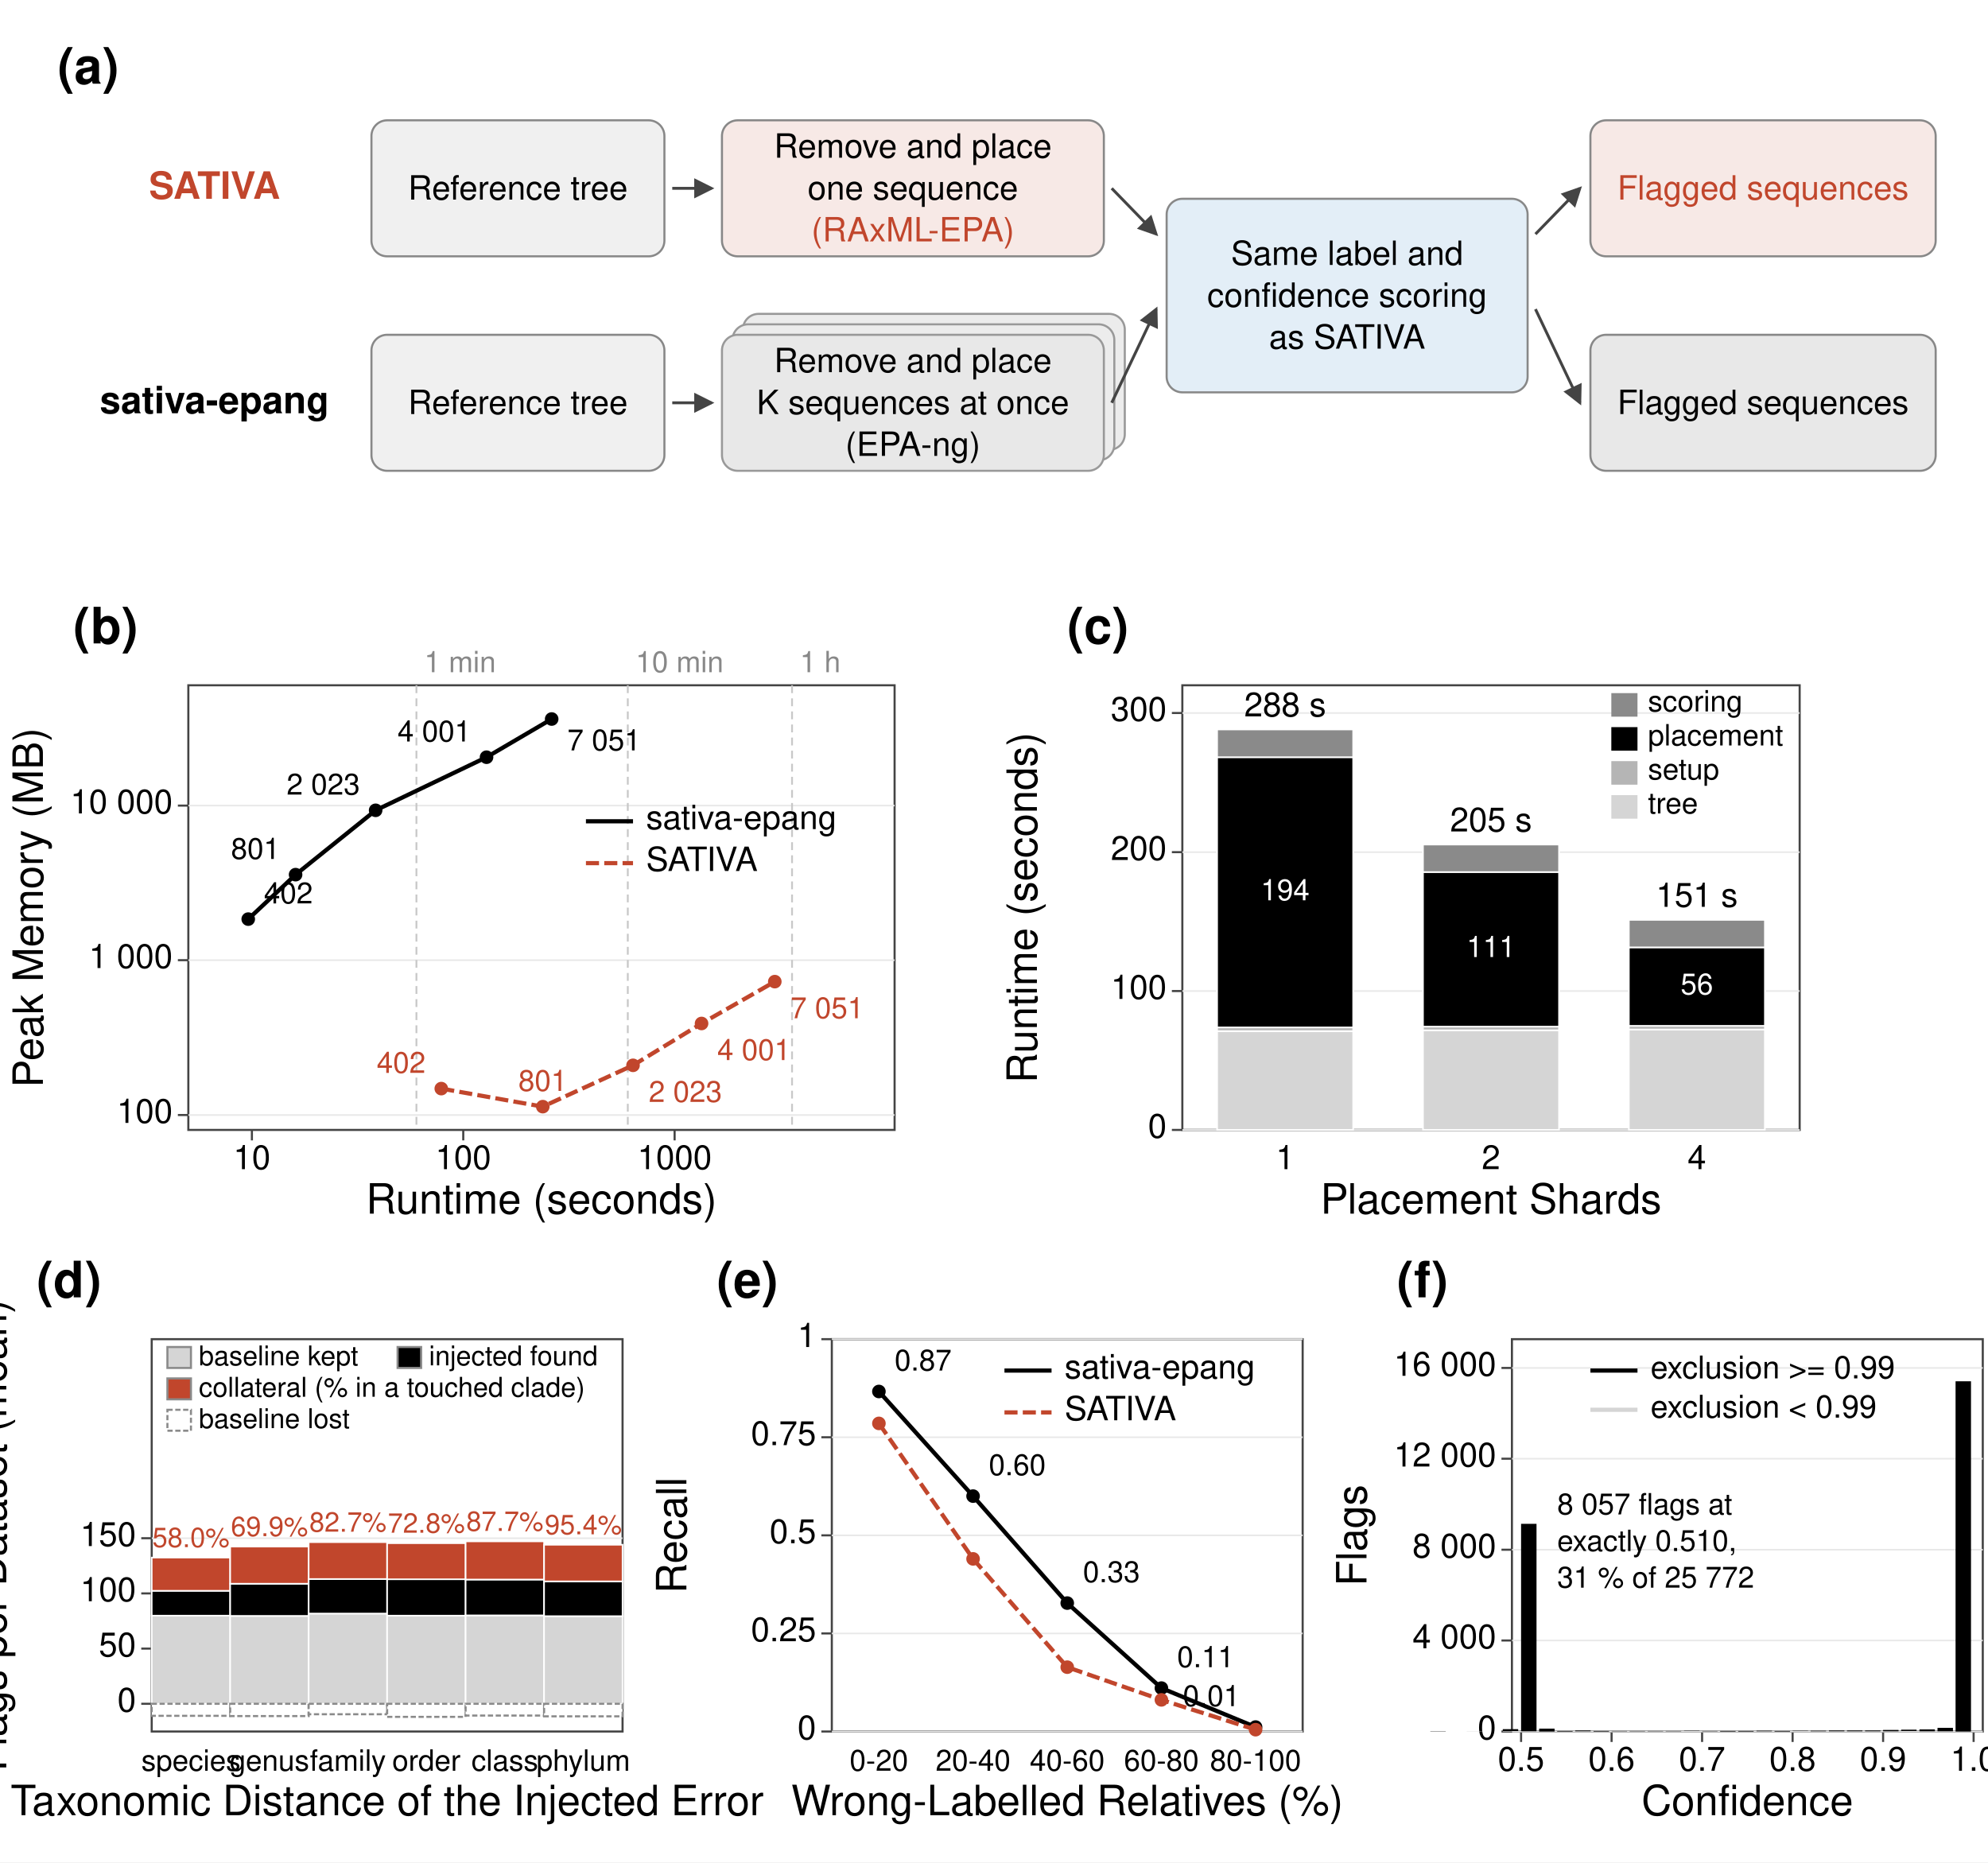
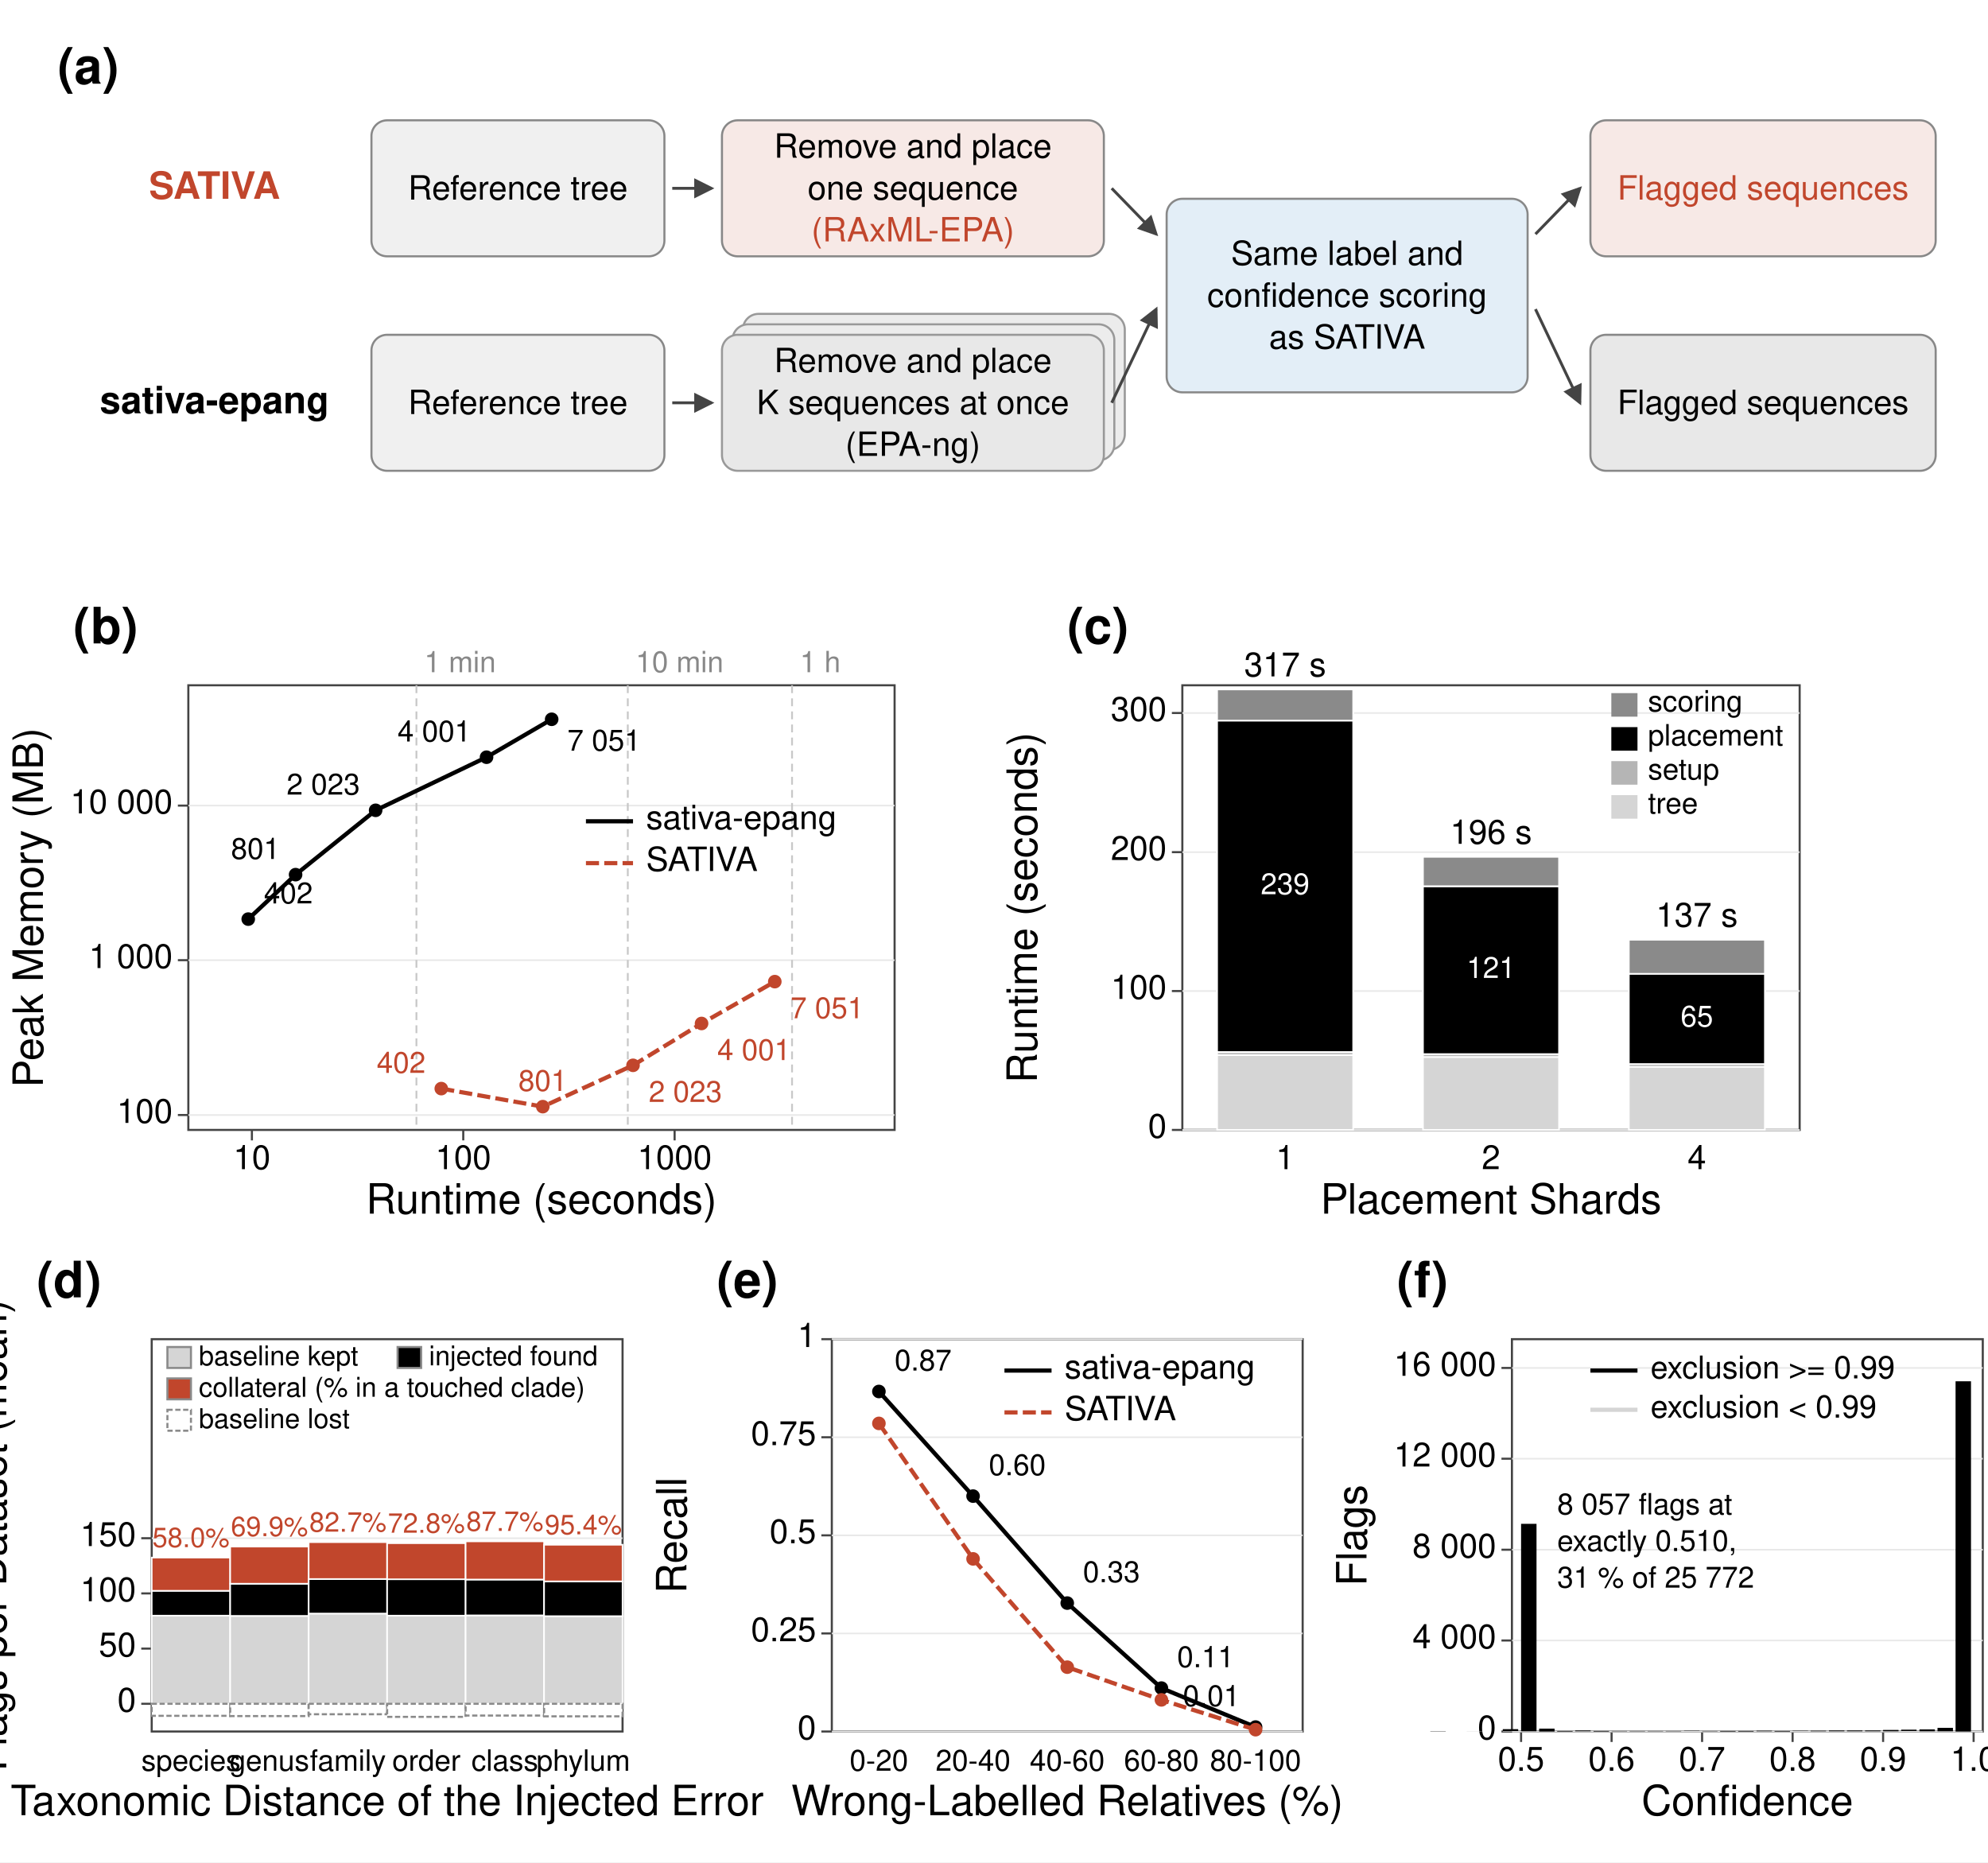
<svg xmlns="http://www.w3.org/2000/svg" width="760" height="712" viewBox="0 0 760 712" font-family="Helvetica,Arial,sans-serif">
  <rect width="760" height="712" fill="#fff" />
  <defs>
    <marker id="head" markerWidth="7" markerHeight="7" refX="6" refY="3.5" orient="auto">
      <path d="M0,0 L7,3.5 L0,7 z" fill="#444" />
    </marker>
  </defs>
  <text x="22.0" y="32.0" font-size="19.2" fill="#000" font-weight="bold" text-anchor="start">(a)</text>
  <text x="82.0" y="76.0" font-size="14.4" fill="#c1462c" font-weight="bold" text-anchor="middle">SATIVA</text>
  <text x="82.0" y="158.0" font-size="14.4" fill="#000000" font-weight="bold" text-anchor="middle">sativa-epang</text>
  <rect x="142" y="46" width="112" height="52" rx="6" fill="#f0f0f0" stroke="#888" stroke-width="0.8" />
  <text x="198.0" y="76.3" font-size="12.8" fill="#000" font-weight="normal" text-anchor="middle">Reference tree</text>
  <rect x="142" y="128" width="112" height="52" rx="6" fill="#f0f0f0" stroke="#888" stroke-width="0.8" />
  <text x="198.0" y="158.3" font-size="12.8" fill="#000" font-weight="normal" text-anchor="middle">Reference tree</text>
  <rect x="276" y="46" width="146" height="52" rx="6" fill="#f7e9e6" stroke="#888" stroke-width="0.8" />
  <text x="349.0" y="60.3" font-size="12.8" fill="#000" font-weight="normal" text-anchor="middle">Remove and place</text>
  <text x="349.0" y="76.3" font-size="12.8" fill="#000" font-weight="normal" text-anchor="middle">one sequence</text>
  <text x="349.0" y="92.3" font-size="12.8" fill="#c1462c" font-weight="normal" text-anchor="middle">(RAxML-EPA)</text>
  <rect x="284" y="120" width="146" height="52" rx="6" fill="#ececec" stroke="#999" stroke-width="0.8" />
  <rect x="280" y="124" width="146" height="52" rx="6" fill="#ececec" stroke="#999" stroke-width="0.8" />
  <rect x="276" y="128" width="146" height="52" rx="6" fill="#e8e8e8" stroke="#999" stroke-width="0.8" />
  <text x="349.0" y="142.3" font-size="12.8" fill="#000" font-weight="normal" text-anchor="middle">Remove and place</text>
  <text x="349.0" y="158.3" font-size="12.8" fill="#000" font-weight="normal" text-anchor="middle">K sequences at once</text>
  <text x="349.0" y="174.3" font-size="12.8" fill="#000000" font-weight="normal" text-anchor="middle">(EPA-ng)</text>
  <rect x="446" y="76.0" width="138" height="74" rx="6" fill="#e3eef7" stroke="#888" stroke-width="0.8" />
  <text x="515.0" y="101.3" font-size="12.8" fill="#000" font-weight="normal" text-anchor="middle">Same label and</text>
  <text x="515.0" y="117.3" font-size="12.8" fill="#000" font-weight="normal" text-anchor="middle">confidence scoring</text>
  <text x="515.0" y="133.3" font-size="12.8" fill="#000" font-weight="normal" text-anchor="middle">as SATIVA</text>
  <rect x="608" y="46" width="132" height="52" rx="6" fill="#f7e9e6" stroke="#888" stroke-width="0.8" />
  <text x="674.0" y="76.3" font-size="12.8" fill="#c1462c" font-weight="normal" text-anchor="middle">Flagged sequences</text>
  <rect x="608" y="128" width="132" height="52" rx="6" fill="#e8e8e8" stroke="#888" stroke-width="0.8" />
  <text x="674.0" y="158.3" font-size="12.8" fill="#000000" font-weight="normal" text-anchor="middle">Flagged sequences</text>
  <line x1="257.0" y1="72.0" x2="272.0" y2="72.0" stroke="#444" stroke-width="1.1" marker-end="url(#head)" />
  <line x1="425.0" y1="72.0" x2="442.0" y2="89.5" stroke="#444" stroke-width="1.1" marker-end="url(#head)" />
  <line x1="587.0" y1="89.5" x2="604.0" y2="72.0" stroke="#444" stroke-width="1.1" marker-end="url(#head)" />
  <line x1="257.0" y1="154.0" x2="272.0" y2="154.0" stroke="#444" stroke-width="1.1" marker-end="url(#head)" />
  <line x1="425.0" y1="154.0" x2="442.0" y2="118.2" stroke="#444" stroke-width="1.1" marker-end="url(#head)" />
  <line x1="587.0" y1="118.2" x2="604.0" y2="154.0" stroke="#444" stroke-width="1.1" marker-end="url(#head)" />
  <rect x="72" y="262" width="270" height="170" fill="none" stroke="#444" stroke-width="0.8" />
  <text x="28.0" y="246.0" font-size="19.2" fill="#000" font-weight="bold" text-anchor="start">(b)</text>
  <text x="207.0" y="464.0" font-size="16.0" fill="#000" font-weight="normal" text-anchor="middle">Runtime (seconds)</text>
  <text x="16.4" y="347.0" font-size="16.0" fill="#000" font-weight="normal" text-anchor="middle" transform="rotate(-90 16.4 347.0)">Peak Memory (MB)</text>
  <line x1="96.3" y1="432" x2="96.3" y2="436" stroke="#444" stroke-width="0.8" />
  <text x="96.3" y="447.0" font-size="12.8" fill="#000" font-weight="normal" text-anchor="middle">10</text>
  <line x1="177.1" y1="432" x2="177.1" y2="436" stroke="#444" stroke-width="0.8" />
  <text x="177.1" y="447.0" font-size="12.8" fill="#000" font-weight="normal" text-anchor="middle">100</text>
  <line x1="257.9" y1="432" x2="257.9" y2="436" stroke="#444" stroke-width="0.8" />
  <text x="257.9" y="447.0" font-size="12.8" fill="#000" font-weight="normal" text-anchor="middle">1000</text>
  <line x1="72" y1="426.3" x2="342" y2="426.3" stroke="#e8e8e8" stroke-width="0.6" />
  <line x1="68" y1="426.3" x2="72" y2="426.3" stroke="#444" stroke-width="0.8" />
  <text x="66.0" y="429.3" font-size="12.8" fill="#000" font-weight="normal" text-anchor="end">100</text>
  <line x1="72" y1="367.1" x2="342" y2="367.1" stroke="#e8e8e8" stroke-width="0.6" />
  <line x1="68" y1="367.1" x2="72" y2="367.1" stroke="#444" stroke-width="0.8" />
  <text x="66.0" y="370.1" font-size="12.8" fill="#000" font-weight="normal" text-anchor="end">1 000</text>
  <line x1="72" y1="308.0" x2="342" y2="308.0" stroke="#e8e8e8" stroke-width="0.6" />
  <line x1="68" y1="308.0" x2="72" y2="308.0" stroke="#444" stroke-width="0.8" />
  <text x="66.0" y="311.0" font-size="12.8" fill="#000" font-weight="normal" text-anchor="end">10 000</text>
  <line x1="159.2" y1="262" x2="159.2" y2="432" stroke="#c8c8c8" stroke-width="0.7" stroke-dasharray="3 2" />
  <text x="162.2" y="257.0" font-size="11.2" fill="#888" font-weight="normal" text-anchor="start">1 min</text>
  <line x1="240.0" y1="262" x2="240.0" y2="432" stroke="#c8c8c8" stroke-width="0.7" stroke-dasharray="3 2" />
  <text x="243.0" y="257.0" font-size="11.2" fill="#888" font-weight="normal" text-anchor="start">10 min</text>
  <line x1="302.8" y1="262" x2="302.8" y2="432" stroke="#c8c8c8" stroke-width="0.7" stroke-dasharray="3 2" />
  <text x="305.8" y="257.0" font-size="11.2" fill="#888" font-weight="normal" text-anchor="start">1 h</text>
  <path d="M168.7,416.2 L207.5,423.1 L242.0,407.3 L268.2,391.3 L296.2,375.3" fill="none" stroke="#c1462c" stroke-width="1.6" stroke-dasharray="5 2" />
  <circle cx="168.7" cy="416.2" r="2.6" fill="#c1462c" />
  <circle cx="207.5" cy="423.1" r="2.6" fill="#c1462c" />
  <circle cx="242.0" cy="407.3" r="2.6" fill="#c1462c" />
  <circle cx="268.2" cy="391.3" r="2.6" fill="#c1462c" />
  <circle cx="296.2" cy="375.3" r="2.6" fill="#c1462c" />
-   <path d="M94.9,351.4 L113.0,334.4 L143.6,309.8 L186.0,289.5 L210.9,274.9" fill="none" stroke="#000000" stroke-width="1.6" />
+   <path d="M94.9,351.4 L113.0,334.4 L143.6,309.8 L186.0,289.5 L210.9,275.0" fill="none" stroke="#000000" stroke-width="1.6" />
  <circle cx="94.9" cy="351.4" r="2.6" fill="#000000" />
  <circle cx="113.0" cy="334.4" r="2.6" fill="#000000" />
  <circle cx="143.6" cy="309.8" r="2.6" fill="#000000" />
  <circle cx="186.0" cy="289.5" r="2.6" fill="#000000" />
-   <circle cx="210.9" cy="274.9" r="2.6" fill="#000000" />
+   <circle cx="210.9" cy="275.0" r="2.6" fill="#000000" />
  <text x="100.9" y="345.4" font-size="11.2" fill="#000000" font-weight="normal" text-anchor="start">402</text>
  <text x="107.0" y="328.4" font-size="11.2" fill="#000000" font-weight="normal" text-anchor="end">801</text>
  <text x="137.6" y="303.8" font-size="11.2" fill="#000000" font-weight="normal" text-anchor="end">2 023</text>
  <text x="180.0" y="283.5" font-size="11.2" fill="#000000" font-weight="normal" text-anchor="end">4 001</text>
-   <text x="216.9" y="286.9" font-size="11.2" fill="#000000" font-weight="normal" text-anchor="start">7 051</text>
+   <text x="216.9" y="287.0" font-size="11.2" fill="#000000" font-weight="normal" text-anchor="start">7 051</text>
  <text x="162.7" y="410.2" font-size="11.2" fill="#c1462c" font-weight="normal" text-anchor="end">402</text>
  <text x="207.5" y="417.1" font-size="11.2" fill="#c1462c" font-weight="normal" text-anchor="middle">801</text>
  <text x="248.0" y="421.3" font-size="11.2" fill="#c1462c" font-weight="normal" text-anchor="start">2 023</text>
  <text x="274.2" y="405.3" font-size="11.2" fill="#c1462c" font-weight="normal" text-anchor="start">4 001</text>
  <text x="302.2" y="389.3" font-size="11.2" fill="#c1462c" font-weight="normal" text-anchor="start">7 051</text>
  <line x1="224" y1="314.0" x2="242" y2="314.0" stroke="#000000" stroke-width="1.6" />
  <text x="247.0" y="317.0" font-size="12.8" fill="#000" font-weight="normal" text-anchor="start">sativa-epang</text>
  <line x1="224" y1="330.0" x2="242" y2="330.0" stroke="#c1462c" stroke-width="1.6" stroke-dasharray="5 2" />
  <text x="247.0" y="333.0" font-size="12.8" fill="#000" font-weight="normal" text-anchor="start">SATIVA</text>
  <rect x="452" y="262" width="236" height="170" fill="none" stroke="#444" stroke-width="0.8" />
  <text x="408.0" y="246.0" font-size="19.2" fill="#000" font-weight="bold" text-anchor="start">(c)</text>
  <text x="570.0" y="464.0" font-size="16.0" fill="#000" font-weight="normal" text-anchor="middle">Placement Shards</text>
  <text x="396.4" y="347.0" font-size="16.0" fill="#000" font-weight="normal" text-anchor="middle" transform="rotate(-90 396.4 347.0)">Runtime (seconds)</text>
  <line x1="452" y1="432.0" x2="688" y2="432.0" stroke="#e8e8e8" stroke-width="0.6" />
  <line x1="448" y1="432.0" x2="452" y2="432.0" stroke="#444" stroke-width="0.8" />
  <text x="446.0" y="435.0" font-size="12.8" fill="#000" font-weight="normal" text-anchor="end">0</text>
  <line x1="452" y1="378.9" x2="688" y2="378.9" stroke="#e8e8e8" stroke-width="0.6" />
  <line x1="448" y1="378.9" x2="452" y2="378.9" stroke="#444" stroke-width="0.8" />
  <text x="446.0" y="381.9" font-size="12.8" fill="#000" font-weight="normal" text-anchor="end">100</text>
  <line x1="452" y1="325.8" x2="688" y2="325.8" stroke="#e8e8e8" stroke-width="0.6" />
  <line x1="448" y1="325.8" x2="452" y2="325.8" stroke="#444" stroke-width="0.8" />
  <text x="446.0" y="328.8" font-size="12.8" fill="#000" font-weight="normal" text-anchor="end">200</text>
  <line x1="452" y1="272.6" x2="688" y2="272.6" stroke="#e8e8e8" stroke-width="0.6" />
  <line x1="448" y1="272.6" x2="452" y2="272.6" stroke="#444" stroke-width="0.8" />
  <text x="446.0" y="275.6" font-size="12.8" fill="#000" font-weight="normal" text-anchor="end">300</text>
-   <rect x="465.3" y="394.3" width="52" height="37.7" fill="#d5d5d5" stroke="#fff" stroke-width="0.6" />
-   <rect x="465.3" y="392.8" width="52" height="1.4" fill="#b5b5b5" stroke="#fff" stroke-width="0.6" />
-   <rect x="465.3" y="289.5" width="52" height="103.3" fill="#000000" stroke="#fff" stroke-width="0.6" />
-   <rect x="465.3" y="278.9" width="52" height="10.6" fill="#8a8a8a" stroke="#fff" stroke-width="0.6" />
+   <rect x="465.3" y="403.3" width="52" height="28.7" fill="#d5d5d5" stroke="#fff" stroke-width="0.6" />
+   <rect x="465.3" y="402.3" width="52" height="1.1" fill="#b5b5b5" stroke="#fff" stroke-width="0.6" />
+   <rect x="465.3" y="275.5" width="52" height="126.7" fill="#000000" stroke="#fff" stroke-width="0.6" />
+   <rect x="465.3" y="263.6" width="52" height="11.9" fill="#8a8a8a" stroke="#fff" stroke-width="0.6" />
  <text x="491.3" y="447.0" font-size="12.8" fill="#000" font-weight="normal" text-anchor="middle">1</text>
-   <text x="491.3" y="273.9" font-size="12.8" fill="#000" font-weight="normal" text-anchor="middle">288 s</text>
-   <text x="491.3" y="344.2" font-size="11.2" fill="#fff" font-weight="normal" text-anchor="middle">194</text>
-   <rect x="544.0" y="393.9" width="52" height="38.1" fill="#d5d5d5" stroke="#fff" stroke-width="0.6" />
-   <rect x="544.0" y="392.5" width="52" height="1.4" fill="#b5b5b5" stroke="#fff" stroke-width="0.6" />
-   <rect x="544.0" y="333.4" width="52" height="59.1" fill="#000000" stroke="#fff" stroke-width="0.6" />
-   <rect x="544.0" y="322.9" width="52" height="10.5" fill="#8a8a8a" stroke="#fff" stroke-width="0.6" />
+   <text x="491.3" y="258.6" font-size="12.8" fill="#000" font-weight="normal" text-anchor="middle">317 s</text>
+   <text x="491.3" y="341.9" font-size="11.2" fill="#fff" font-weight="normal" text-anchor="middle">239</text>
+   <rect x="544.0" y="404.1" width="52" height="27.9" fill="#d5d5d5" stroke="#fff" stroke-width="0.6" />
+   <rect x="544.0" y="402.9" width="52" height="1.2" fill="#b5b5b5" stroke="#fff" stroke-width="0.6" />
+   <rect x="544.0" y="338.9" width="52" height="64.1" fill="#000000" stroke="#fff" stroke-width="0.6" />
+   <rect x="544.0" y="327.6" width="52" height="11.2" fill="#8a8a8a" stroke="#fff" stroke-width="0.6" />
  <text x="570.0" y="447.0" font-size="12.8" fill="#000" font-weight="normal" text-anchor="middle">2</text>
-   <text x="570.0" y="317.9" font-size="12.8" fill="#000" font-weight="normal" text-anchor="middle">205 s</text>
-   <text x="570.0" y="365.9" font-size="11.2" fill="#fff" font-weight="normal" text-anchor="middle">111</text>
-   <rect x="622.7" y="393.6" width="52" height="38.4" fill="#d5d5d5" stroke="#fff" stroke-width="0.6" />
-   <rect x="622.7" y="392.2" width="52" height="1.4" fill="#b5b5b5" stroke="#fff" stroke-width="0.6" />
-   <rect x="622.7" y="362.2" width="52" height="30.0" fill="#000000" stroke="#fff" stroke-width="0.6" />
-   <rect x="622.7" y="351.7" width="52" height="10.5" fill="#8a8a8a" stroke="#fff" stroke-width="0.6" />
+   <text x="570.0" y="322.6" font-size="12.8" fill="#000" font-weight="normal" text-anchor="middle">196 s</text>
+   <text x="570.0" y="373.9" font-size="11.2" fill="#fff" font-weight="normal" text-anchor="middle">121</text>
+   <rect x="622.7" y="407.8" width="52" height="24.2" fill="#d5d5d5" stroke="#fff" stroke-width="0.6" />
+   <rect x="622.7" y="406.8" width="52" height="1.1" fill="#b5b5b5" stroke="#fff" stroke-width="0.6" />
+   <rect x="622.7" y="372.3" width="52" height="34.5" fill="#000000" stroke="#fff" stroke-width="0.6" />
+   <rect x="622.7" y="359.3" width="52" height="13.0" fill="#8a8a8a" stroke="#fff" stroke-width="0.6" />
  <text x="648.7" y="447.0" font-size="12.8" fill="#000" font-weight="normal" text-anchor="middle">4</text>
-   <text x="648.7" y="346.7" font-size="12.8" fill="#000" font-weight="normal" text-anchor="middle">151 s</text>
-   <text x="648.7" y="380.2" font-size="11.2" fill="#fff" font-weight="normal" text-anchor="middle">56</text>
+   <text x="648.7" y="354.3" font-size="12.8" fill="#000" font-weight="normal" text-anchor="middle">137 s</text>
+   <text x="648.7" y="392.5" font-size="11.2" fill="#fff" font-weight="normal" text-anchor="middle">65</text>
  <rect x="616" y="265" width="10" height="9" fill="#8a8a8a" />
  <text x="630.0" y="272.0" font-size="11.2" fill="#000" font-weight="normal" text-anchor="start">scoring</text>
  <rect x="616" y="278" width="10" height="9" fill="#000000" />
  <text x="630.0" y="285.0" font-size="11.2" fill="#000" font-weight="normal" text-anchor="start">placement</text>
  <rect x="616" y="291" width="10" height="9" fill="#b5b5b5" />
  <text x="630.0" y="298.0" font-size="11.2" fill="#000" font-weight="normal" text-anchor="start">setup</text>
  <rect x="616" y="304" width="10" height="9" fill="#d5d5d5" />
  <text x="630.0" y="311.0" font-size="11.2" fill="#000" font-weight="normal" text-anchor="start">tree</text>
  <rect x="58" y="512" width="180" height="150" fill="none" stroke="#444" stroke-width="0.8" />
  <text x="14.0" y="496.0" font-size="19.2" fill="#000" font-weight="bold" text-anchor="start">(d)</text>
  <text x="148.0" y="694.0" font-size="16.0" fill="#000" font-weight="normal" text-anchor="middle">Taxonomic Distance of the Injected Error</text>
  <text x="2.4" y="587.0" font-size="16.0" fill="#000" font-weight="normal" text-anchor="middle" transform="rotate(-90 2.4 587.0)">Flags per Dataset (mean)</text>
  <line x1="58" y1="651.4" x2="238" y2="651.4" stroke="#e8e8e8" stroke-width="0.6" />
  <line x1="54" y1="651.4" x2="58" y2="651.4" stroke="#444" stroke-width="0.8" />
  <text x="52.0" y="654.4" font-size="12.8" fill="#000" font-weight="normal" text-anchor="end">0</text>
  <line x1="58" y1="630.3" x2="238" y2="630.3" stroke="#e8e8e8" stroke-width="0.6" />
  <line x1="54" y1="630.3" x2="58" y2="630.3" stroke="#444" stroke-width="0.8" />
  <text x="52.0" y="633.3" font-size="12.8" fill="#000" font-weight="normal" text-anchor="end">50</text>
  <line x1="58" y1="609.2" x2="238" y2="609.2" stroke="#e8e8e8" stroke-width="0.6" />
  <line x1="54" y1="609.2" x2="58" y2="609.2" stroke="#444" stroke-width="0.8" />
  <text x="52.0" y="612.2" font-size="12.8" fill="#000" font-weight="normal" text-anchor="end">100</text>
  <line x1="58" y1="588.1" x2="238" y2="588.1" stroke="#e8e8e8" stroke-width="0.6" />
  <line x1="54" y1="588.1" x2="58" y2="588.1" stroke="#444" stroke-width="0.8" />
  <text x="52.0" y="591.1" font-size="12.8" fill="#000" font-weight="normal" text-anchor="end">150</text>
  <line x1="58" y1="651.4" x2="238" y2="651.4" stroke="#444" stroke-width="0.8" />
  <rect x="58.0" y="617.7" width="30" height="33.7" fill="#d5d5d5" stroke="#fff" stroke-width="0.6" />
  <rect x="58.0" y="608.2" width="30" height="9.5" fill="#000000" stroke="#fff" stroke-width="0.6" />
  <rect x="58.0" y="595.5" width="30" height="12.7" fill="#c1462c" stroke="#fff" stroke-width="0.6" />
  <rect x="58.0" y="651.4" width="30" height="4.6" fill="#fff" stroke="#8a8a8a" stroke-width="0.8" stroke-dasharray="2 1" />
  <text x="73.0" y="677.0" font-size="11.2" fill="#000" font-weight="normal" text-anchor="middle">species</text>
  <text x="73.0" y="591.5" font-size="10.4" fill="#c1462c" font-weight="normal" text-anchor="middle">58.0%</text>
  <rect x="88.0" y="617.8" width="30" height="33.7" fill="#d5d5d5" stroke="#fff" stroke-width="0.6" />
  <rect x="88.0" y="605.5" width="30" height="12.3" fill="#000000" stroke="#fff" stroke-width="0.6" />
  <rect x="88.0" y="591.3" width="30" height="14.2" fill="#c1462c" stroke="#fff" stroke-width="0.6" />
  <rect x="88.0" y="651.4" width="30" height="4.7" fill="#fff" stroke="#8a8a8a" stroke-width="0.8" stroke-dasharray="2 1" />
  <text x="103.0" y="677.0" font-size="11.2" fill="#000" font-weight="normal" text-anchor="middle">genus</text>
  <text x="103.0" y="587.3" font-size="10.4" fill="#c1462c" font-weight="normal" text-anchor="middle">69.9%</text>
  <rect x="118.0" y="616.9" width="30" height="34.5" fill="#d5d5d5" stroke="#fff" stroke-width="0.6" />
  <rect x="118.0" y="603.7" width="30" height="13.2" fill="#000000" stroke="#fff" stroke-width="0.6" />
  <rect x="118.0" y="589.6" width="30" height="14.1" fill="#c1462c" stroke="#fff" stroke-width="0.6" />
  <rect x="118.0" y="651.4" width="30" height="4.0" fill="#fff" stroke="#8a8a8a" stroke-width="0.8" stroke-dasharray="2 1" />
  <text x="133.0" y="677.0" font-size="11.2" fill="#000" font-weight="normal" text-anchor="middle">family</text>
  <text x="133.0" y="585.6" font-size="10.4" fill="#c1462c" font-weight="normal" text-anchor="middle">82.7%</text>
  <rect x="148.0" y="617.7" width="30" height="33.7" fill="#d5d5d5" stroke="#fff" stroke-width="0.6" />
  <rect x="148.0" y="603.7" width="30" height="14.0" fill="#000000" stroke="#fff" stroke-width="0.6" />
  <rect x="148.0" y="590.0" width="30" height="13.8" fill="#c1462c" stroke="#fff" stroke-width="0.6" />
  <rect x="148.0" y="651.4" width="30" height="5.0" fill="#fff" stroke="#8a8a8a" stroke-width="0.8" stroke-dasharray="2 1" />
  <text x="163.0" y="677.0" font-size="11.2" fill="#000" font-weight="normal" text-anchor="middle">order</text>
  <text x="163.0" y="586.0" font-size="10.4" fill="#c1462c" font-weight="normal" text-anchor="middle">72.8%</text>
  <rect x="178.0" y="617.6" width="30" height="33.8" fill="#d5d5d5" stroke="#fff" stroke-width="0.6" />
  <rect x="178.0" y="603.9" width="30" height="13.7" fill="#000000" stroke="#fff" stroke-width="0.6" />
  <rect x="178.0" y="589.3" width="30" height="14.6" fill="#c1462c" stroke="#fff" stroke-width="0.6" />
  <rect x="178.0" y="651.4" width="30" height="4.5" fill="#fff" stroke="#8a8a8a" stroke-width="0.8" stroke-dasharray="2 1" />
  <text x="193.0" y="677.0" font-size="11.2" fill="#000" font-weight="normal" text-anchor="middle">class</text>
  <text x="193.0" y="585.3" font-size="10.4" fill="#c1462c" font-weight="normal" text-anchor="middle">87.7%</text>
  <rect x="208.0" y="617.9" width="30" height="33.5" fill="#d5d5d5" stroke="#fff" stroke-width="0.6" />
  <rect x="208.0" y="604.6" width="30" height="13.3" fill="#000000" stroke="#fff" stroke-width="0.6" />
  <rect x="208.0" y="590.6" width="30" height="14.0" fill="#c1462c" stroke="#fff" stroke-width="0.6" />
  <rect x="208.0" y="651.4" width="30" height="4.8" fill="#fff" stroke="#8a8a8a" stroke-width="0.8" stroke-dasharray="2 1" />
  <text x="223.0" y="677.0" font-size="11.2" fill="#000" font-weight="normal" text-anchor="middle">phylum</text>
  <text x="223.0" y="586.6" font-size="10.4" fill="#c1462c" font-weight="normal" text-anchor="middle">95.4%</text>
  <rect x="64" y="515" width="9" height="8" fill="#d5d5d5" stroke="#8a8a8a" stroke-width="0.8" />
  <text x="76.0" y="522.0" font-size="10.4" fill="#000" font-weight="normal" text-anchor="start">baseline kept</text>
  <rect x="152" y="515" width="9" height="8" fill="#000000" stroke="#8a8a8a" stroke-width="0.8" />
  <text x="164.0" y="522.0" font-size="10.4" fill="#000" font-weight="normal" text-anchor="start">injected found</text>
  <rect x="64" y="527" width="9" height="8" fill="#c1462c" stroke="#8a8a8a" stroke-width="0.8" />
  <text x="76.0" y="534.0" font-size="10.4" fill="#000" font-weight="normal" text-anchor="start">collateral (% in a touched clade)</text>
  <rect x="64" y="539" width="9" height="8" fill="#fff" stroke="#8a8a8a" stroke-width="0.8" stroke-dasharray="2 1" />
  <text x="76.0" y="546.0" font-size="10.4" fill="#000" font-weight="normal" text-anchor="start">baseline lost</text>
  <rect x="318" y="512" width="180" height="150" fill="none" stroke="#444" stroke-width="0.8" />
  <text x="274.0" y="496.0" font-size="19.2" fill="#000" font-weight="bold" text-anchor="start">(e)</text>
  <text x="408.0" y="694.0" font-size="16.0" fill="#000" font-weight="normal" text-anchor="middle">Wrong-Labelled Relatives (%)</text>
  <text x="262.4" y="587.0" font-size="16.0" fill="#000" font-weight="normal" text-anchor="middle" transform="rotate(-90 262.4 587.0)">Recall</text>
  <line x1="318" y1="662.0" x2="498" y2="662.0" stroke="#e8e8e8" stroke-width="0.6" />
  <line x1="314" y1="662.0" x2="318" y2="662.0" stroke="#444" stroke-width="0.8" />
  <text x="312.0" y="665.0" font-size="12.8" fill="#000" font-weight="normal" text-anchor="end">0</text>
  <line x1="318" y1="624.5" x2="498" y2="624.5" stroke="#e8e8e8" stroke-width="0.6" />
  <line x1="314" y1="624.5" x2="318" y2="624.5" stroke="#444" stroke-width="0.8" />
  <text x="312.0" y="627.5" font-size="12.8" fill="#000" font-weight="normal" text-anchor="end">0.25</text>
  <line x1="318" y1="587.0" x2="498" y2="587.0" stroke="#e8e8e8" stroke-width="0.6" />
  <line x1="314" y1="587.0" x2="318" y2="587.0" stroke="#444" stroke-width="0.8" />
  <text x="312.0" y="590.0" font-size="12.8" fill="#000" font-weight="normal" text-anchor="end">0.5</text>
  <line x1="318" y1="549.5" x2="498" y2="549.5" stroke="#e8e8e8" stroke-width="0.6" />
  <line x1="314" y1="549.5" x2="318" y2="549.5" stroke="#444" stroke-width="0.8" />
  <text x="312.0" y="552.5" font-size="12.8" fill="#000" font-weight="normal" text-anchor="end">0.75</text>
  <line x1="318" y1="512.0" x2="498" y2="512.0" stroke="#e8e8e8" stroke-width="0.6" />
  <line x1="314" y1="512.0" x2="318" y2="512.0" stroke="#444" stroke-width="0.8" />
  <text x="312.0" y="515.0" font-size="12.8" fill="#000" font-weight="normal" text-anchor="end">1</text>
  <path d="M336.0,532.0 L372.0,572.0 L408.0,612.9 L444.0,645.4 L480.0,660.3" fill="none" stroke="#000000" stroke-width="1.6" />
  <circle cx="336.0" cy="532.0" r="2.6" fill="#000000" />
  <circle cx="372.0" cy="572.0" r="2.6" fill="#000000" />
  <circle cx="408.0" cy="612.9" r="2.6" fill="#000000" />
  <circle cx="444.0" cy="645.4" r="2.6" fill="#000000" />
  <circle cx="480.0" cy="660.3" r="2.6" fill="#000000" />
  <text x="342.0" y="524.0" font-size="11.2" fill="#000000" font-weight="normal" text-anchor="start">0.87</text>
  <text x="378.0" y="564.0" font-size="11.2" fill="#000000" font-weight="normal" text-anchor="start">0.60</text>
  <text x="414.0" y="604.9" font-size="11.2" fill="#000000" font-weight="normal" text-anchor="start">0.33</text>
  <text x="450.0" y="637.4" font-size="11.2" fill="#000000" font-weight="normal" text-anchor="start">0.11</text>
  <text x="474.0" y="652.3" font-size="11.2" fill="#000000" font-weight="normal" text-anchor="end">0.01</text>
  <path d="M336.0,544.2 L372.0,596.0 L408.0,637.4 L444.0,649.9 L480.0,661.3" fill="none" stroke="#c1462c" stroke-width="1.6" stroke-dasharray="5 2" />
  <circle cx="336.0" cy="544.2" r="2.6" fill="#c1462c" />
  <circle cx="372.0" cy="596.0" r="2.6" fill="#c1462c" />
  <circle cx="408.0" cy="637.4" r="2.6" fill="#c1462c" />
  <circle cx="444.0" cy="649.9" r="2.6" fill="#c1462c" />
  <circle cx="480.0" cy="661.3" r="2.6" fill="#c1462c" />
  <text x="336.0" y="677.0" font-size="11.2" fill="#000" font-weight="normal" text-anchor="middle">0-20</text>
  <text x="372.0" y="677.0" font-size="11.2" fill="#000" font-weight="normal" text-anchor="middle">20-40</text>
  <text x="408.0" y="677.0" font-size="11.2" fill="#000" font-weight="normal" text-anchor="middle">40-60</text>
  <text x="444.0" y="677.0" font-size="11.2" fill="#000" font-weight="normal" text-anchor="middle">60-80</text>
  <text x="480.0" y="677.0" font-size="11.2" fill="#000" font-weight="normal" text-anchor="middle">80-100</text>
  <line x1="384" y1="524.0" x2="402" y2="524.0" stroke="#000000" stroke-width="1.6" />
  <text x="407.0" y="527.0" font-size="12.8" fill="#000" font-weight="normal" text-anchor="start">sativa-epang</text>
  <line x1="384" y1="540.0" x2="402" y2="540.0" stroke="#c1462c" stroke-width="1.6" stroke-dasharray="5 2" />
  <text x="407.0" y="543.0" font-size="12.8" fill="#000" font-weight="normal" text-anchor="start">SATIVA</text>
  <rect x="578" y="512" width="180" height="150" fill="none" stroke="#444" stroke-width="0.8" />
  <text x="534.0" y="496.0" font-size="19.2" fill="#000" font-weight="bold" text-anchor="start">(f)</text>
  <text x="668.0" y="694.0" font-size="16.0" fill="#000" font-weight="normal" text-anchor="middle">Confidence</text>
  <text x="522.4" y="587.0" font-size="16.0" fill="#000" font-weight="normal" text-anchor="middle" transform="rotate(-90 522.4 587.0)">Flags</text>
  <line x1="581.5" y1="662" x2="581.5" y2="666" stroke="#444" stroke-width="0.8" />
  <text x="581.5" y="677.0" font-size="12.8" fill="#000" font-weight="normal" text-anchor="middle">0.5</text>
  <line x1="616.1" y1="662" x2="616.1" y2="666" stroke="#444" stroke-width="0.8" />
  <text x="616.1" y="677.0" font-size="12.8" fill="#000" font-weight="normal" text-anchor="middle">0.6</text>
  <line x1="650.7" y1="662" x2="650.7" y2="666" stroke="#444" stroke-width="0.8" />
  <text x="650.7" y="677.0" font-size="12.8" fill="#000" font-weight="normal" text-anchor="middle">0.7</text>
  <line x1="685.3" y1="662" x2="685.3" y2="666" stroke="#444" stroke-width="0.8" />
  <text x="685.3" y="677.0" font-size="12.8" fill="#000" font-weight="normal" text-anchor="middle">0.8</text>
  <line x1="719.9" y1="662" x2="719.9" y2="666" stroke="#444" stroke-width="0.8" />
  <text x="719.9" y="677.0" font-size="12.8" fill="#000" font-weight="normal" text-anchor="middle">0.9</text>
  <line x1="754.5" y1="662" x2="754.5" y2="666" stroke="#444" stroke-width="0.8" />
  <text x="754.5" y="677.0" font-size="12.8" fill="#000" font-weight="normal" text-anchor="middle">1.0</text>
  <line x1="578" y1="662.0" x2="758" y2="662.0" stroke="#e8e8e8" stroke-width="0.6" />
  <line x1="574" y1="662.0" x2="578" y2="662.0" stroke="#444" stroke-width="0.8" />
  <text x="572.0" y="665.0" font-size="12.8" fill="#000" font-weight="normal" text-anchor="end">0</text>
  <line x1="578" y1="627.2" x2="758" y2="627.2" stroke="#e8e8e8" stroke-width="0.6" />
  <line x1="574" y1="627.2" x2="578" y2="627.2" stroke="#444" stroke-width="0.8" />
  <text x="572.0" y="630.2" font-size="12.8" fill="#000" font-weight="normal" text-anchor="end">4 000</text>
  <line x1="578" y1="592.5" x2="758" y2="592.5" stroke="#e8e8e8" stroke-width="0.6" />
  <line x1="574" y1="592.5" x2="578" y2="592.5" stroke="#444" stroke-width="0.8" />
  <text x="572.0" y="595.5" font-size="12.8" fill="#000" font-weight="normal" text-anchor="end">8 000</text>
  <line x1="578" y1="557.7" x2="758" y2="557.7" stroke="#e8e8e8" stroke-width="0.6" />
  <line x1="574" y1="557.7" x2="578" y2="557.7" stroke="#444" stroke-width="0.8" />
  <text x="572.0" y="560.7" font-size="12.8" fill="#000" font-weight="normal" text-anchor="end">12 000</text>
  <line x1="578" y1="523.0" x2="758" y2="523.0" stroke="#e8e8e8" stroke-width="0.6" />
  <line x1="574" y1="523.0" x2="578" y2="523.0" stroke="#444" stroke-width="0.8" />
  <text x="572.0" y="526.0" font-size="12.8" fill="#000" font-weight="normal" text-anchor="end">16 000</text>
  <rect x="546.8" y="662.0" width="5.9" height="0.0" fill="#d5d5d5" />
  <rect x="546.8" y="661.9" width="5.9" height="0.1" fill="#000000" />
  <rect x="553.8" y="662.0" width="5.9" height="0.0" fill="#d5d5d5" />
  <rect x="553.8" y="661.9" width="5.9" height="0.0" fill="#000000" />
  <rect x="560.7" y="661.9" width="5.9" height="0.1" fill="#d5d5d5" />
  <rect x="560.7" y="661.9" width="5.9" height="0.0" fill="#000000" />
  <rect x="567.6" y="662.0" width="5.9" height="0.0" fill="#d5d5d5" />
  <rect x="567.6" y="661.9" width="5.9" height="0.0" fill="#000000" />
  <rect x="574.5" y="661.8" width="5.9" height="0.2" fill="#d5d5d5" />
  <rect x="574.5" y="661.1" width="5.9" height="0.7" fill="#000000" />
  <rect x="581.5" y="661.9" width="5.9" height="0.1" fill="#d5d5d5" />
  <rect x="581.5" y="582.6" width="5.9" height="79.3" fill="#000000" />
  <rect x="588.4" y="662.0" width="5.9" height="0.0" fill="#d5d5d5" />
  <rect x="588.4" y="660.9" width="5.9" height="1.1" fill="#000000" />
  <rect x="595.3" y="661.9" width="5.9" height="0.1" fill="#d5d5d5" />
  <rect x="595.3" y="661.8" width="5.9" height="0.2" fill="#000000" />
  <rect x="602.2" y="661.9" width="5.9" height="0.1" fill="#d5d5d5" />
  <rect x="602.2" y="661.6" width="5.9" height="0.3" fill="#000000" />
  <rect x="609.2" y="662.0" width="5.9" height="0.0" fill="#d5d5d5" />
  <rect x="609.2" y="661.8" width="5.9" height="0.2" fill="#000000" />
  <rect x="616.1" y="662.0" width="5.9" height="0.0" fill="#d5d5d5" />
  <rect x="616.1" y="661.8" width="5.9" height="0.1" fill="#000000" />
  <rect x="623.0" y="661.9" width="5.9" height="0.1" fill="#d5d5d5" />
  <rect x="623.0" y="661.8" width="5.9" height="0.1" fill="#000000" />
  <rect x="629.9" y="662.0" width="5.9" height="0.0" fill="#d5d5d5" />
  <rect x="629.9" y="661.8" width="5.9" height="0.1" fill="#000000" />
  <rect x="636.8" y="662.0" width="5.9" height="0.0" fill="#d5d5d5" />
  <rect x="636.8" y="661.8" width="5.9" height="0.1" fill="#000000" />
  <rect x="643.8" y="661.9" width="5.9" height="0.1" fill="#d5d5d5" />
  <rect x="643.8" y="661.7" width="5.9" height="0.1" fill="#000000" />
  <rect x="650.7" y="661.9" width="5.9" height="0.1" fill="#d5d5d5" />
  <rect x="650.7" y="661.8" width="5.9" height="0.1" fill="#000000" />
  <rect x="657.6" y="662.0" width="5.9" height="0.0" fill="#d5d5d5" />
  <rect x="657.6" y="661.8" width="5.9" height="0.2" fill="#000000" />
  <rect x="664.5" y="662.0" width="5.9" height="0.0" fill="#d5d5d5" />
  <rect x="664.5" y="661.8" width="5.9" height="0.2" fill="#000000" />
  <rect x="671.5" y="661.9" width="5.9" height="0.1" fill="#d5d5d5" />
  <rect x="671.5" y="661.7" width="5.9" height="0.2" fill="#000000" />
  <rect x="678.4" y="662.0" width="5.9" height="0.0" fill="#d5d5d5" />
  <rect x="678.4" y="661.8" width="5.9" height="0.2" fill="#000000" />
  <rect x="685.3" y="661.8" width="5.9" height="0.2" fill="#d5d5d5" />
  <rect x="685.3" y="661.7" width="5.9" height="0.1" fill="#000000" />
  <rect x="692.2" y="662.0" width="5.9" height="0.0" fill="#d5d5d5" />
  <rect x="692.2" y="661.7" width="5.9" height="0.2" fill="#000000" />
  <rect x="699.2" y="661.9" width="5.9" height="0.1" fill="#d5d5d5" />
  <rect x="699.2" y="661.6" width="5.9" height="0.3" fill="#000000" />
  <rect x="706.1" y="661.9" width="5.9" height="0.1" fill="#d5d5d5" />
  <rect x="706.1" y="661.6" width="5.9" height="0.3" fill="#000000" />
  <rect x="713.0" y="661.9" width="5.9" height="0.1" fill="#d5d5d5" />
  <rect x="713.0" y="661.6" width="5.9" height="0.3" fill="#000000" />
  <rect x="719.9" y="661.9" width="5.9" height="0.1" fill="#d5d5d5" />
  <rect x="719.9" y="661.4" width="5.9" height="0.5" fill="#000000" />
  <rect x="726.8" y="661.9" width="5.9" height="0.1" fill="#d5d5d5" />
  <rect x="726.8" y="661.3" width="5.9" height="0.5" fill="#000000" />
  <rect x="733.8" y="661.9" width="5.9" height="0.1" fill="#d5d5d5" />
  <rect x="733.8" y="661.2" width="5.9" height="0.7" fill="#000000" />
  <rect x="740.7" y="661.9" width="5.9" height="0.1" fill="#d5d5d5" />
  <rect x="740.7" y="660.6" width="5.9" height="1.3" fill="#000000" />
  <rect x="747.6" y="661.9" width="5.9" height="0.1" fill="#d5d5d5" />
  <rect x="747.6" y="528.1" width="5.9" height="133.9" fill="#000000" />
  <text x="595.3" y="579.0" font-size="11.2" fill="#000" font-weight="normal" text-anchor="start">8 057 flags at</text>
  <text x="595.3" y="593.0" font-size="11.2" fill="#000" font-weight="normal" text-anchor="start">exactly 0.510,</text>
  <text x="595.3" y="607.0" font-size="11.2" fill="#000" font-weight="normal" text-anchor="start">31 % of 25 772</text>
  <line x1="608" y1="524.0" x2="626" y2="524.0" stroke="#000000" stroke-width="1.6" />
  <text x="631.0" y="527.0" font-size="12.0" fill="#000" font-weight="normal" text-anchor="start">exclusion &gt;= 0.99</text>
  <line x1="608" y1="539.0" x2="626" y2="539.0" stroke="#d5d5d5" stroke-width="1.6" />
  <text x="631.0" y="542.0" font-size="12.0" fill="#000" font-weight="normal" text-anchor="start">exclusion &lt; 0.99</text>
</svg>
